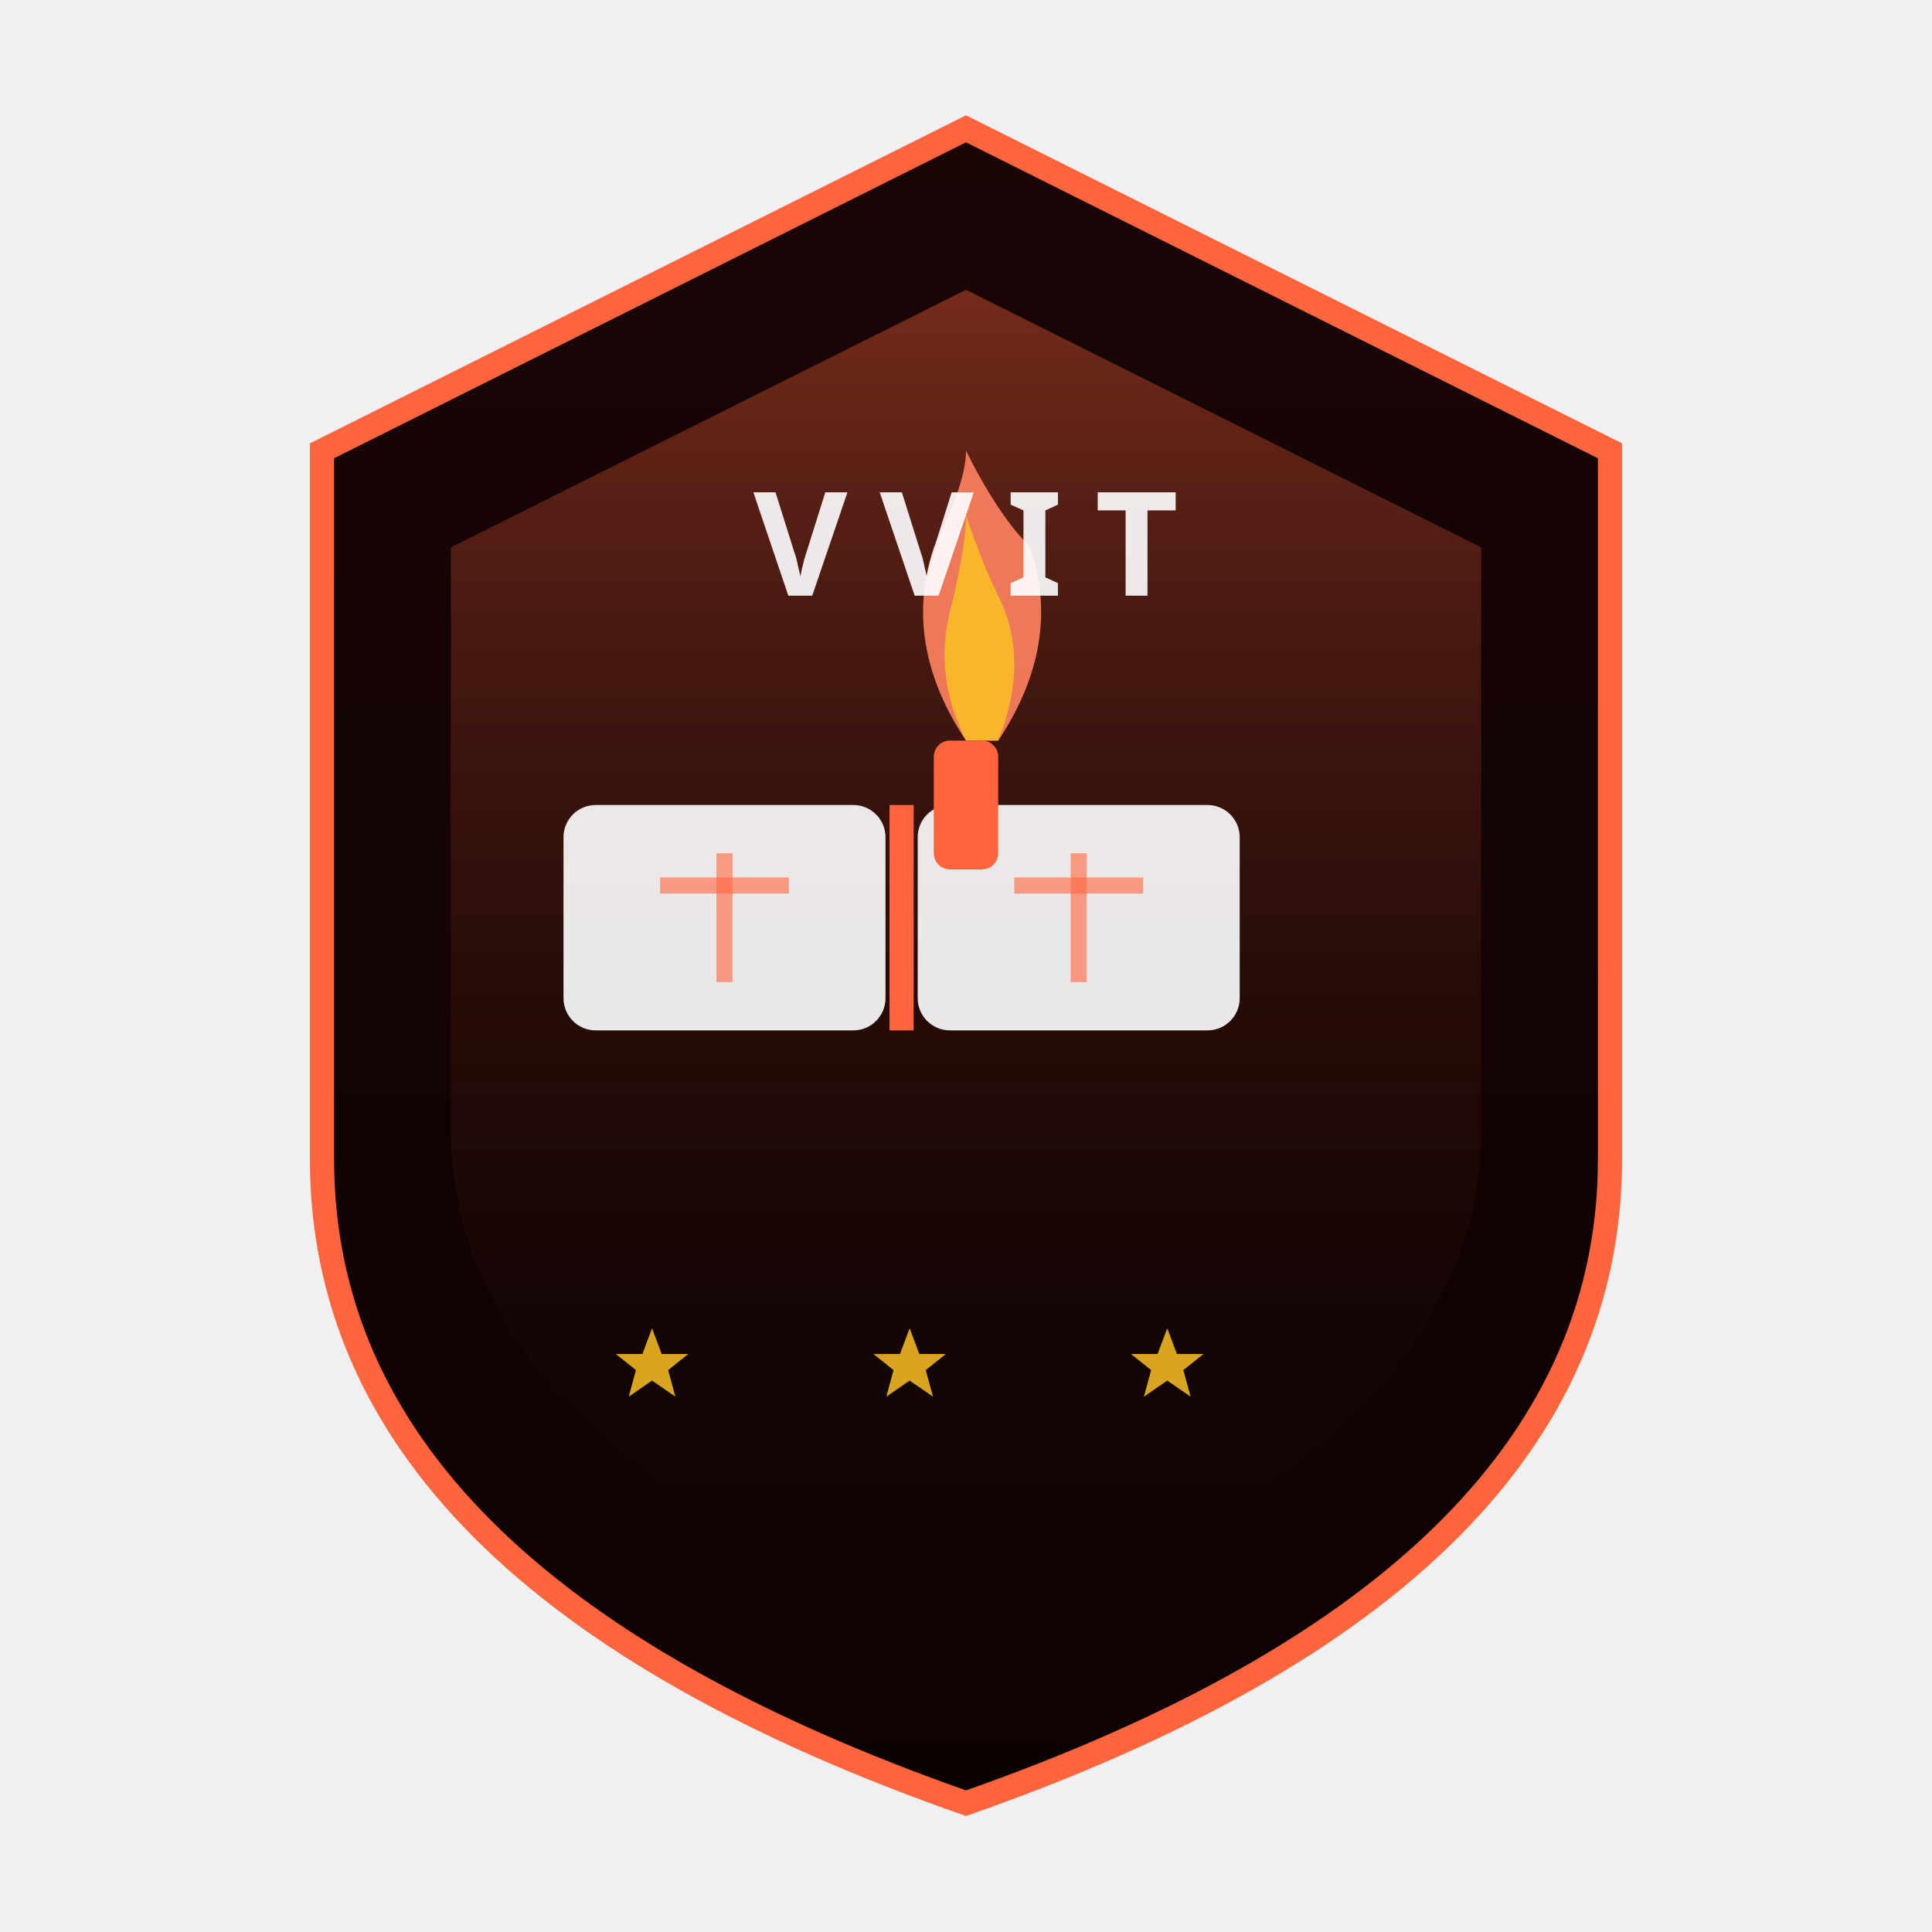
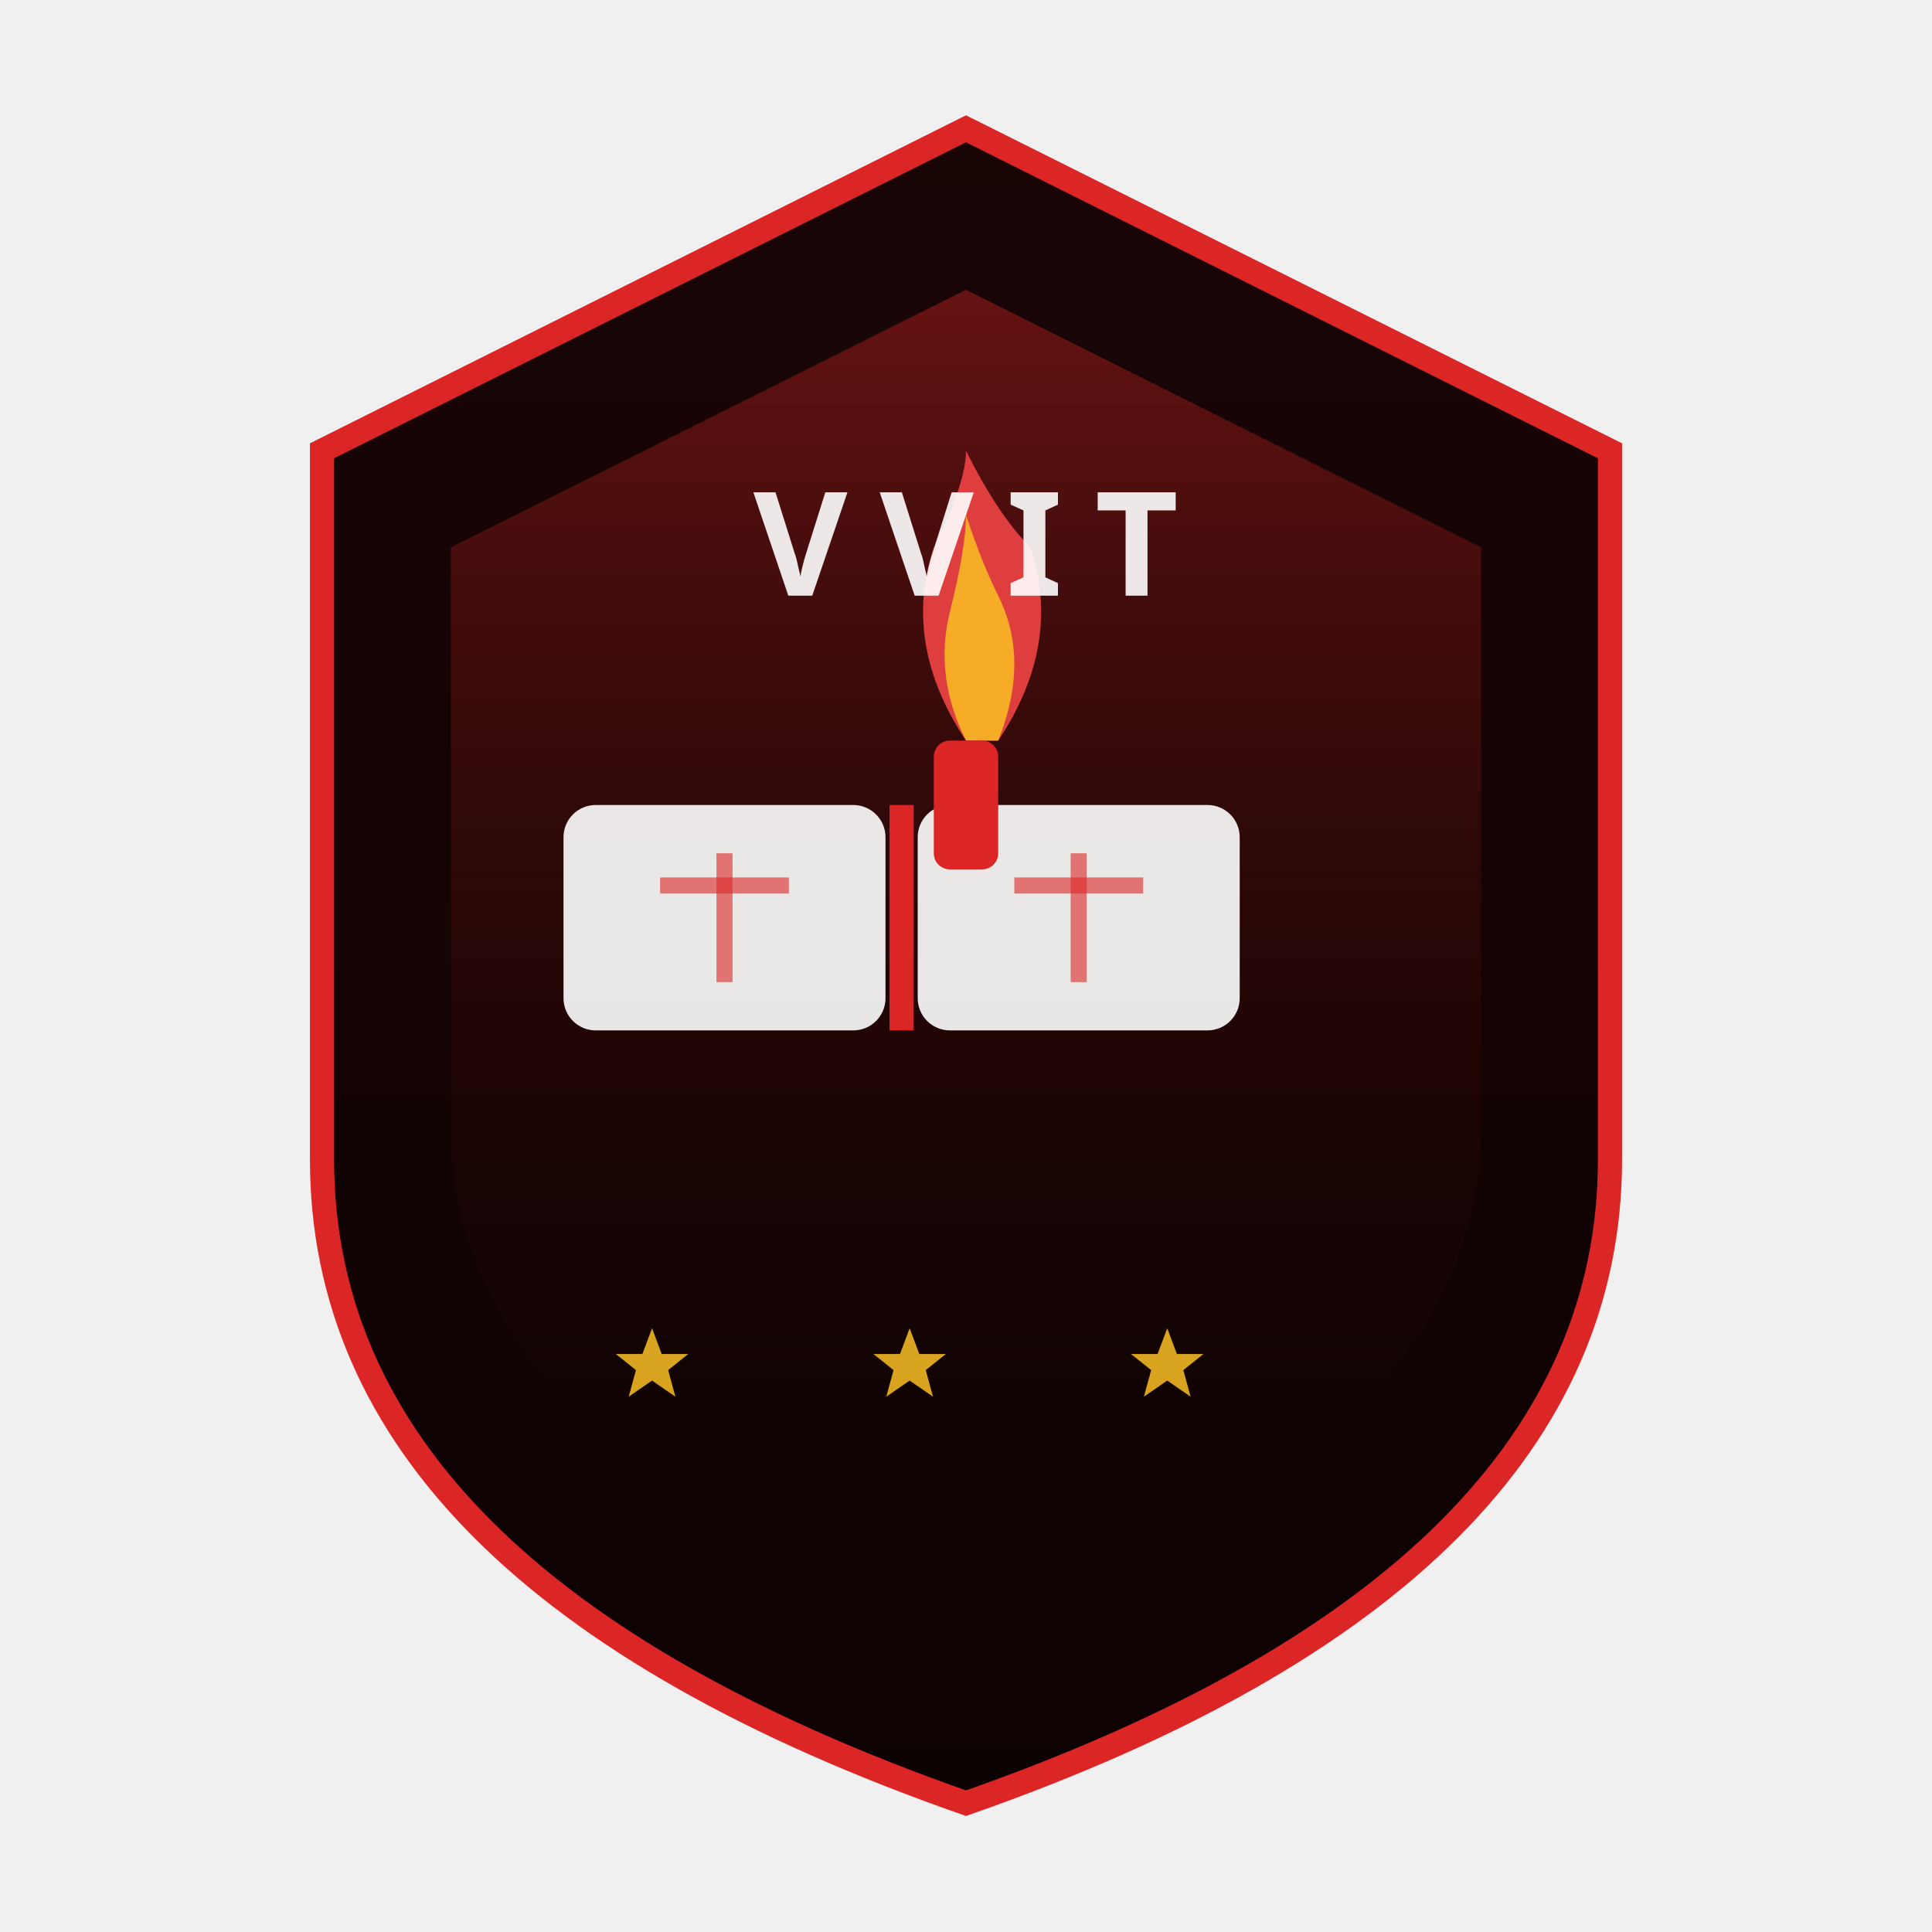
<svg xmlns="http://www.w3.org/2000/svg" viewBox="0 0 120 120" fill="none">
-   <path d="M60 8 L100 28 L100 72 Q100 98 60 112 Q20 98 20 72 L20 28 Z" fill="url(#shieldGrad)" stroke="#FF653D" stroke-width="1.5" />
+   <path d="M60 8 L100 28 L100 72 Q100 98 60 112 Q20 98 20 72 L20 28 Z" fill="url(#shieldGrad)" stroke="#dc2626" stroke-width="1.5" />
  <path d="M60 18 L92 34 L92 70 Q92 90 60 102 Q28 90 28 70 L28 34 Z" fill="url(#innerGrad)" opacity="0.4" />
  <g transform="translate(35, 44)">
    <rect x="0" y="6" width="20" height="14" rx="2" fill="white" opacity="0.9" />
    <rect x="22" y="6" width="20" height="14" rx="2" fill="white" opacity="0.9" />
-     <line x1="21" y1="6" x2="21" y2="20" stroke="#FF653D" stroke-width="1.5" />
-     <line x1="10" y1="9" x2="10" y2="17" stroke="#FF653D" stroke-width="1" opacity="0.6" />
-     <line x1="6" y1="11" x2="14" y2="11" stroke="#FF653D" stroke-width="1" opacity="0.6" />
-     <line x1="32" y1="9" x2="32" y2="17" stroke="#FF653D" stroke-width="1" opacity="0.6" />
-     <line x1="28" y1="11" x2="36" y2="11" stroke="#FF653D" stroke-width="1" opacity="0.6" />
+     <line x1="21" y1="6" x2="21" y2="20" stroke="#dc2626" stroke-width="1.5" />
+     <line x1="10" y1="9" x2="10" y2="17" stroke="#dc2626" stroke-width="1" opacity="0.6" />
+     <line x1="6" y1="11" x2="14" y2="11" stroke="#dc2626" stroke-width="1" opacity="0.6" />
+     <line x1="32" y1="9" x2="32" y2="17" stroke="#dc2626" stroke-width="1" opacity="0.6" />
+     <line x1="28" y1="11" x2="36" y2="11" stroke="#dc2626" stroke-width="1" opacity="0.6" />
  </g>
  <g transform="translate(53, 26)">
-     <path d="M7 20 Q3 14 5 8 Q7 4 7 2 Q9 6 11 8 Q13 14 9 20 Z" fill="#FF8362" opacity="0.9" />
+     <path d="M7 20 Q3 14 5 8 Q7 4 7 2 Q9 6 11 8 Q13 14 9 20 Z" fill="#ef4444" opacity="0.9" />
    <path d="M7 20 Q5 16 6 12 Q7 8 7 6 Q8 9 9 11 Q11 15 9 20 Z" fill="#fbbf24" opacity="0.85" />
-     <rect x="5" y="20" width="4" height="8" rx="1" fill="#FF653D" />
+     <rect x="5" y="20" width="4" height="8" rx="1" fill="#dc2626" />
  </g>
  <g fill="#fbbf24" opacity="0.85" transform="translate(38, 82)">
    <polygon points="5,1 6.2,4.2 9.5,4.2 7,6.2 7.9,9.5 5,7.5 2.1,9.5 3,6.2 0.5,4.2 3.8,4.2" transform="scale(0.5)" />
    <polygon points="5,1 6.2,4.2 9.5,4.2 7,6.2 7.9,9.5 5,7.5 2.1,9.5 3,6.2 0.5,4.2 3.8,4.2" transform="translate(16,0) scale(0.5)" />
    <polygon points="5,1 6.2,4.2 9.5,4.2 7,6.2 7.9,9.5 5,7.5 2.1,9.5 3,6.2 0.5,4.2 3.8,4.2" transform="translate(32,0) scale(0.5)" />
  </g>
  <text x="60" y="37" font-family="'Rajdhani', sans-serif" font-size="9" font-weight="700" fill="white" text-anchor="middle" letter-spacing="2" opacity="0.9">VVIT</text>
  <defs>
    <linearGradient id="shieldGrad" x1="0%" y1="0%" x2="0%" y2="100%">
      <stop offset="0%" stop-color="#1a0505" />
      <stop offset="100%" stop-color="#0d0202" />
    </linearGradient>
    <linearGradient id="innerGrad" x1="0%" y1="0%" x2="0%" y2="100%">
-       <stop offset="0%" stop-color="#FF653D" />
+       <stop offset="0%" stop-color="#dc2626" />
      <stop offset="100%" stop-color="transparent" />
    </linearGradient>
  </defs>
</svg>
